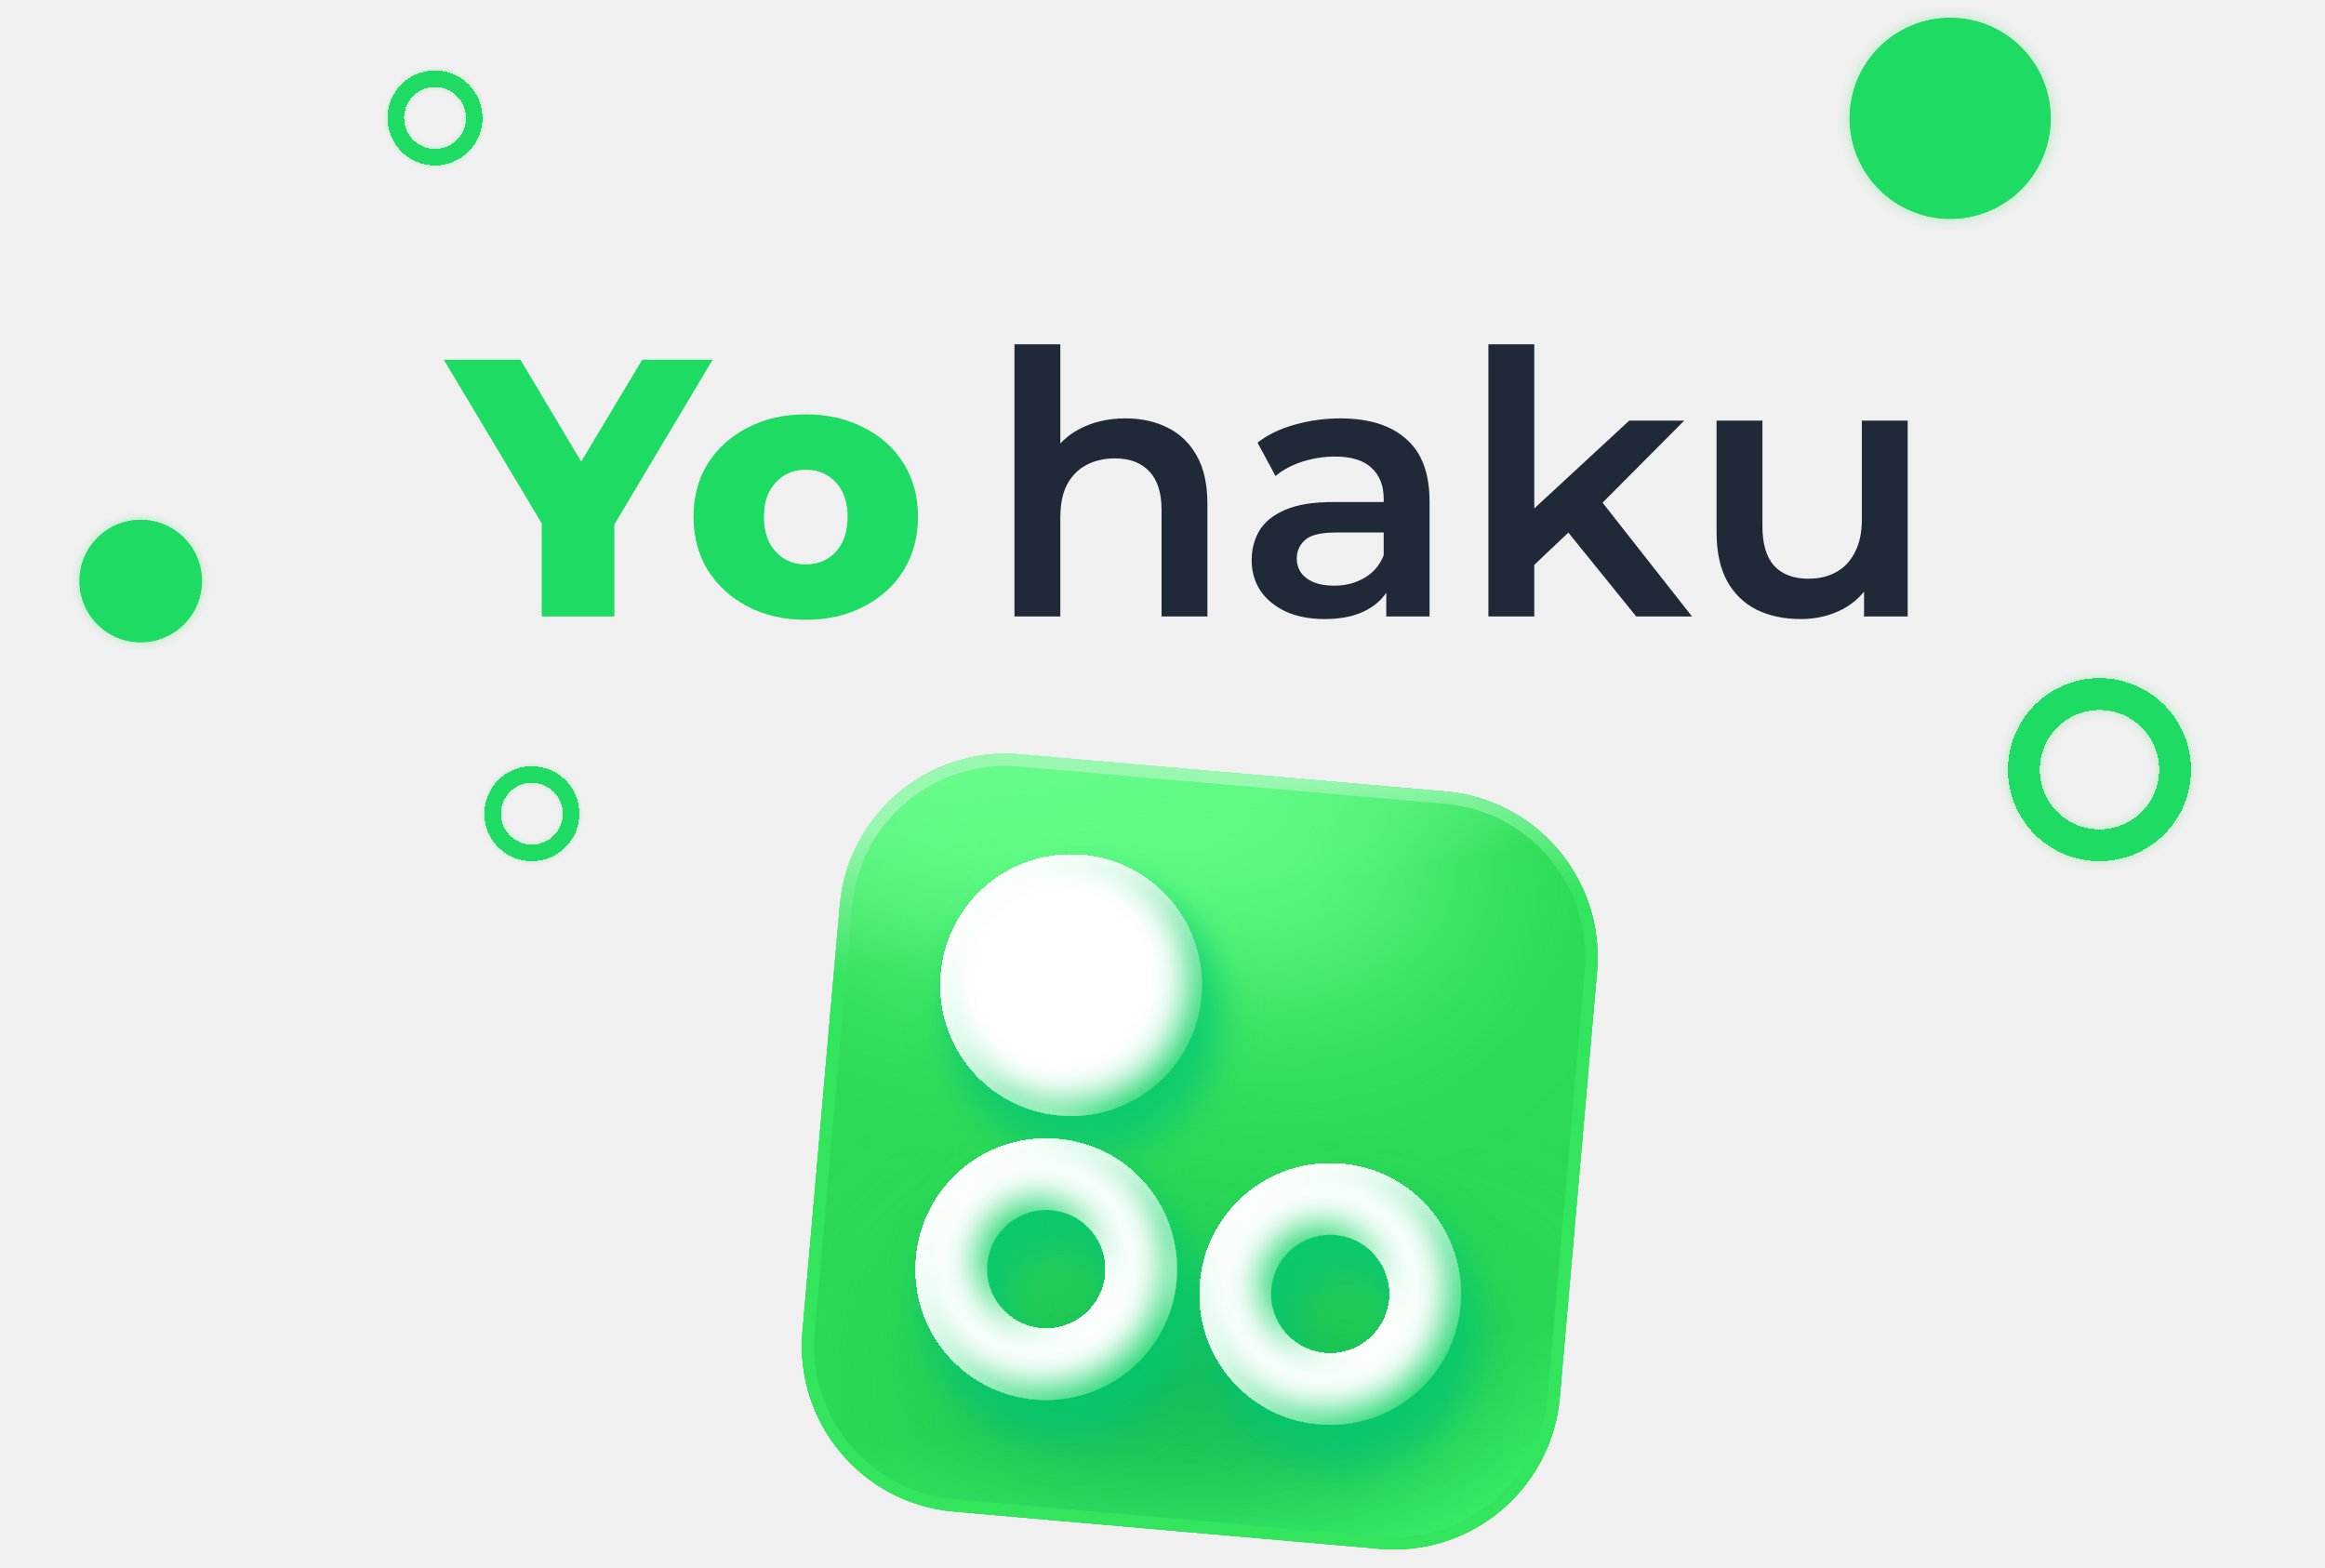
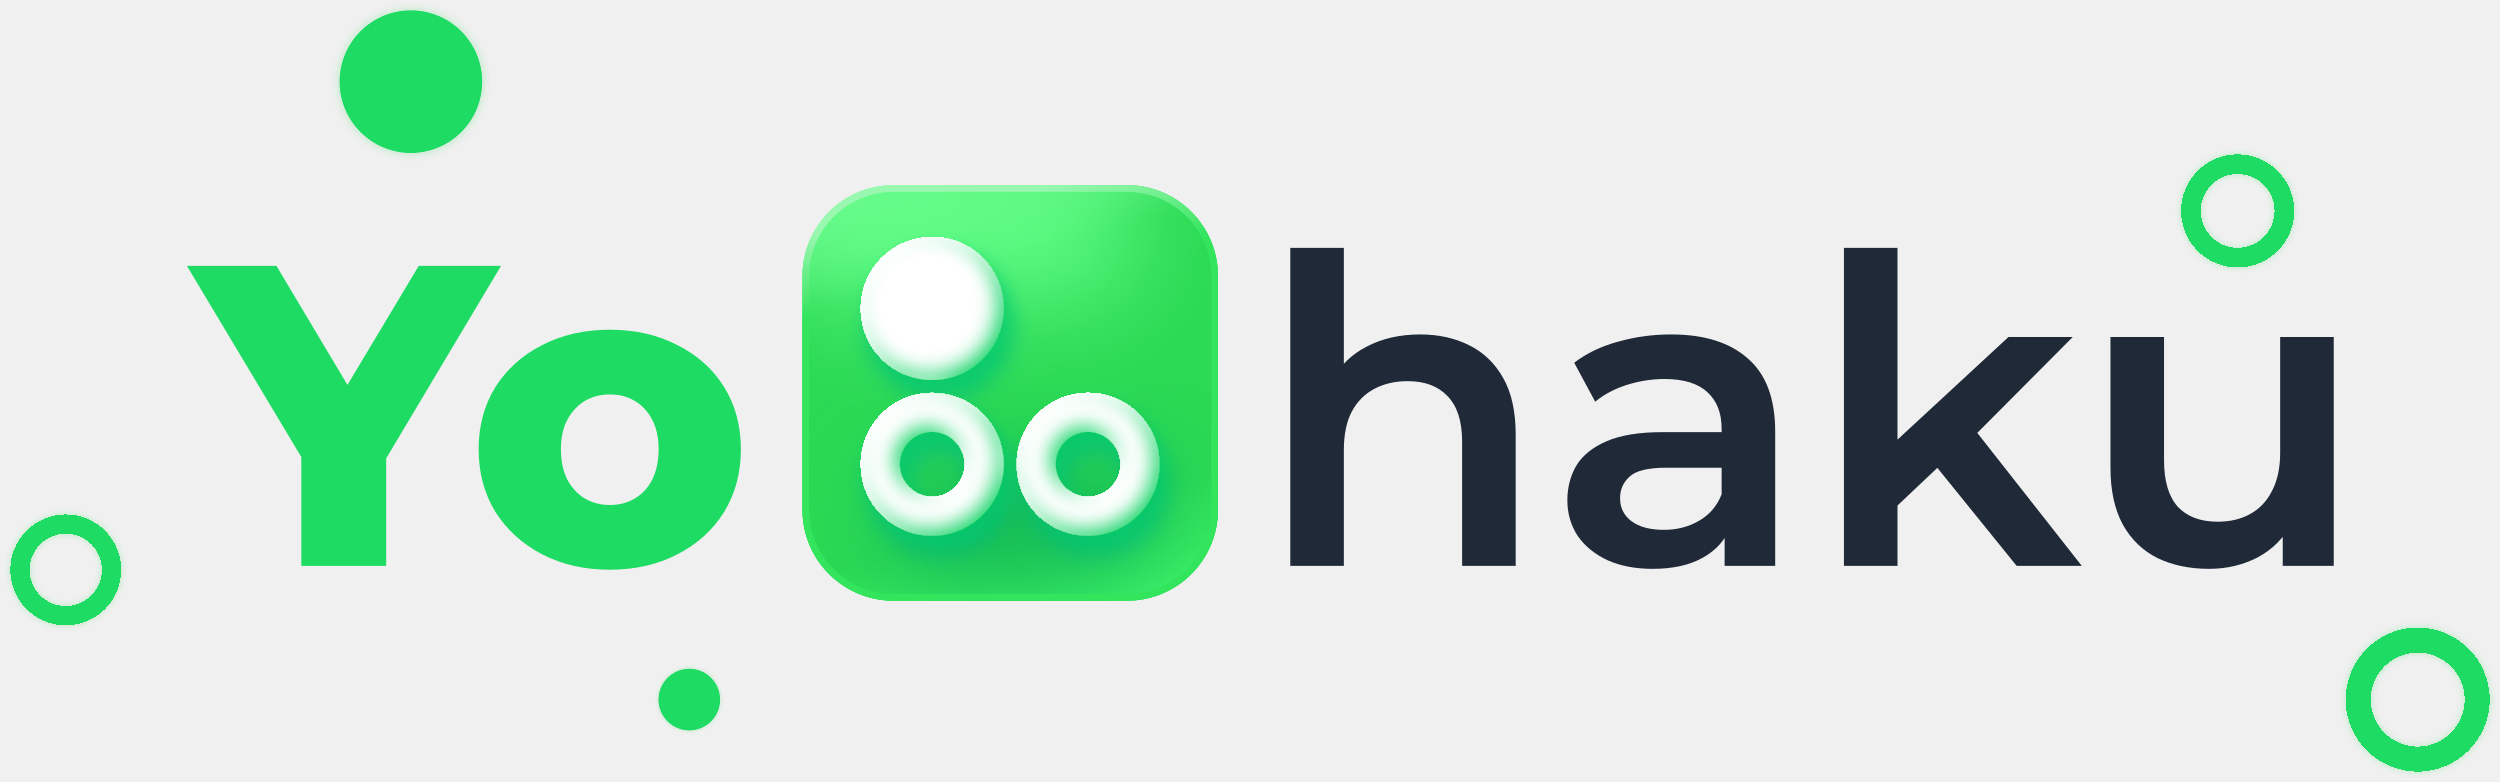
- <svg xmlns="http://www.w3.org/2000/svg" width="264" height="178" viewBox="0 0 264 178" fill="none">
-   <path d="M61.511 70V57.671L63.427 62.627L50.39 40.843H59.095L68.509 56.629H63.469L72.924 40.843H80.921L67.925 62.627L69.758 57.671V70H61.511ZM91.492 70.375C89.021 70.375 86.827 69.875 84.911 68.875C82.995 67.876 81.482 66.501 80.371 64.752C79.288 62.974 78.746 60.947 78.746 58.67C78.746 56.393 79.288 54.38 80.371 52.631C81.482 50.881 82.995 49.521 84.911 48.549C86.827 47.549 89.021 47.049 91.492 47.049C93.964 47.049 96.157 47.549 98.073 48.549C100.017 49.521 101.531 50.881 102.614 52.631C103.697 54.38 104.238 56.393 104.238 58.67C104.238 60.947 103.697 62.974 102.614 64.752C101.531 66.501 100.017 67.876 98.073 68.875C96.157 69.875 93.964 70.375 91.492 70.375ZM91.492 64.085C92.409 64.085 93.214 63.877 93.908 63.461C94.63 63.044 95.199 62.433 95.616 61.628C96.032 60.795 96.241 59.809 96.241 58.67C96.241 57.532 96.032 56.574 95.616 55.796C95.199 54.991 94.63 54.38 93.908 53.964C93.214 53.547 92.409 53.339 91.492 53.339C90.604 53.339 89.798 53.547 89.076 53.964C88.382 54.38 87.813 54.991 87.369 55.796C86.952 56.574 86.744 57.532 86.744 58.67C86.744 59.809 86.952 60.795 87.369 61.628C87.813 62.433 88.382 63.044 89.076 63.461C89.798 63.877 90.604 64.085 91.492 64.085Z" fill="#1EDB63" />
-   <path d="M127.813 47.507C129.59 47.507 131.173 47.855 132.561 48.549C133.977 49.243 135.088 50.312 135.893 51.756C136.699 53.172 137.101 55.005 137.101 57.254V70H131.895V57.921C131.895 55.949 131.423 54.477 130.479 53.505C129.562 52.534 128.271 52.048 126.605 52.048C125.383 52.048 124.3 52.297 123.356 52.797C122.412 53.297 121.676 54.047 121.148 55.047C120.648 56.019 120.399 57.254 120.399 58.754V70H115.192V39.094H120.399V53.755L119.274 51.923C120.051 50.506 121.176 49.423 122.648 48.674C124.147 47.896 125.869 47.507 127.813 47.507ZM157.41 70V65.501L157.118 64.543V56.671C157.118 55.144 156.66 53.964 155.744 53.131C154.828 52.27 153.439 51.839 151.579 51.839C150.329 51.839 149.093 52.034 147.872 52.422C146.677 52.811 145.664 53.353 144.831 54.047L142.79 50.257C143.984 49.34 145.4 48.66 147.038 48.215C148.705 47.743 150.426 47.507 152.203 47.507C155.425 47.507 157.91 48.285 159.659 49.84C161.436 51.367 162.325 53.742 162.325 56.963V70H157.41ZM150.412 70.292C148.746 70.292 147.288 70.014 146.039 69.459C144.789 68.875 143.817 68.084 143.123 67.084C142.457 66.057 142.123 64.904 142.123 63.627C142.123 62.377 142.415 61.253 142.998 60.253C143.609 59.254 144.595 58.462 145.955 57.879C147.316 57.296 149.121 57.004 151.37 57.004H157.827V60.462H151.745C149.968 60.462 148.774 60.753 148.163 61.336C147.552 61.892 147.247 62.586 147.247 63.419C147.247 64.363 147.622 65.113 148.371 65.668C149.121 66.224 150.162 66.501 151.495 66.501C152.773 66.501 153.911 66.21 154.911 65.626C155.938 65.043 156.674 64.183 157.118 63.044L157.993 66.168C157.493 67.473 156.591 68.487 155.286 69.209C154.008 69.931 152.384 70.292 150.412 70.292ZM173.256 65.043L173.381 58.504L185.002 47.757H191.25L181.378 57.671L178.629 59.962L173.256 65.043ZM169.007 70V39.094H174.214V70H169.007ZM185.793 70L177.671 59.962L180.961 55.796L192.124 70H185.793ZM204.494 70.292C202.606 70.292 200.94 69.945 199.496 69.25C198.052 68.528 196.927 67.445 196.122 66.001C195.317 64.53 194.914 62.683 194.914 60.462V47.757H200.121V59.753C200.121 61.753 200.565 63.252 201.454 64.252C202.37 65.224 203.661 65.71 205.327 65.71C206.549 65.71 207.604 65.46 208.493 64.96C209.409 64.46 210.118 63.71 210.617 62.711C211.145 61.711 211.409 60.475 211.409 59.004V47.757H216.615V70H211.659V64.002L212.533 65.835C211.784 67.279 210.687 68.389 209.243 69.167C207.799 69.917 206.216 70.292 204.494 70.292Z" fill="#1F2937" />
-   <g filter="url(#filter0_d_743_1204)">
-     <circle cx="221.438" cy="13.438" r="11.438" fill="#1EDB63" />
-   </g>
-   <g filter="url(#filter1_d_743_1204)">
-     <circle cx="49.392" cy="13.392" r="4.454" stroke="#1EDB63" stroke-width="1.875" shape-rendering="crispEdges" />
-   </g>
-   <g filter="url(#filter2_d_743_1204)">
-     <circle cx="15.975" cy="65.975" r="6.974" fill="#1EDB63" />
-   </g>
-   <g filter="url(#filter3_d_743_1204)">
-     <circle cx="238.392" cy="87.392" r="8.585" stroke="#1EDB63" stroke-width="3.615" shape-rendering="crispEdges" />
-   </g>
-   <g clip-path="url(#clip0_743_1204)">
-     <rect x="97" y="84" width="86.312" height="86.312" rx="18.881" transform="rotate(5 97 84)" fill="url(#paint0_linear_743_1204)" />
-     <rect x="97" y="84" width="86.312" height="86.312" rx="18.882" transform="rotate(5 97 84)" stroke="url(#paint1_linear_743_1204)" stroke-width="0.918" />
-     <g filter="url(#filter4_f_743_1204)">
-       <path d="M156.758 174.641L156.651 175.861L108.287 171.629L108.394 170.41L156.758 174.641ZM175.887 158.59L180.119 110.226C180.968 100.511 173.782 91.947 164.067 91.097L115.703 86.865C106.064 86.022 97.558 93.09 96.595 102.689L96.574 102.917L92.343 151.281C91.493 160.995 98.679 169.56 108.394 170.41L108.287 171.629L108.044 171.607C97.86 170.586 90.34 161.624 91.103 151.417L91.123 151.174L95.354 102.81C96.256 92.503 105.279 84.857 115.566 85.626L115.81 85.646L164.174 89.877L164.417 89.9C174.682 90.929 182.24 100.025 181.338 110.332L177.107 158.697L177.084 158.94C176.063 169.124 167.101 176.643 156.895 175.881L156.651 175.861L156.758 174.641C166.473 175.491 175.037 168.305 175.887 158.59Z" fill="url(#paint2_linear_743_1204)" />
+ <svg xmlns="http://www.w3.org/2000/svg" width="243" height="76" viewBox="0 0 243 76" fill="none">
+   <g clip-path="url(#clip0_855_1391)">
+     <rect x="78" y="18" width="40.386" height="40.386" rx="8.835" fill="url(#paint0_linear_855_1391)" />
+     <rect x="78" y="18" width="40.386" height="40.386" rx="8.835" stroke="url(#paint1_linear_855_1391)" stroke-width="0.43" />
+     <g filter="url(#filter0_f_855_1391)">
+       <path d="M109.552 57.814V58.386H86.835V57.814H109.552ZM117.814 49.551V26.835C117.814 22.272 114.115 18.573 109.552 18.573H86.835C82.308 18.573 78.631 22.214 78.574 26.728L78.573 26.835V49.551C78.573 54.114 82.272 57.814 86.835 57.814V58.386L86.721 58.386C81.932 58.325 78.061 54.455 78.001 49.666L78 49.551V26.835C78 21.994 81.894 18.062 86.721 18.001L86.835 18H109.552L109.666 18.001C114.493 18.062 118.386 21.994 118.386 26.835V49.551L118.386 49.666C118.325 54.455 114.455 58.325 109.666 58.386L109.552 58.386V57.814C114.115 57.814 117.814 54.114 117.814 49.551Z" fill="url(#paint2_linear_855_1391)" />
    </g>
-     <g filter="url(#filter5_f_743_1204)">
-       <rect x="93.689" y="76.981" width="71.787" height="30.167" rx="8.938" transform="rotate(5 93.6885 76.981)" fill="#63FF88" style="mix-blend-mode:screen" />
+     <g filter="url(#filter1_f_855_1391)">
+       <rect x="76.17" y="14.863" width="33.59" height="14.116" rx="4.182" fill="#63FF88" style="mix-blend-mode:screen" />
    </g>
-     <g filter="url(#filter6_f_743_1204)">
-       <path d="M112.392 148.436L170.827 153.548L156.971 168.692L110.907 165.41L112.392 148.436Z" fill="#08AC54" />
+     <g filter="url(#filter2_f_855_1391)">
+       <path d="M87.803 47.408H115.25L109.409 55.032L87.803 55.38V47.408Z" fill="#08AC54" />
    </g>
-     <g filter="url(#filter7_ddii_743_1204)">
-       <path fill-rule="evenodd" clip-rule="evenodd" d="M120.108 129.343C128.27 130.057 134.307 137.252 133.593 145.414C132.879 153.576 125.684 159.614 117.522 158.9C109.36 158.186 103.322 150.99 104.036 142.828C104.751 134.666 111.946 128.629 120.108 129.343ZM119.403 137.404C115.693 137.079 112.422 139.824 112.097 143.534C111.773 147.244 114.517 150.514 118.227 150.839C121.937 151.163 125.208 148.419 125.532 144.709C125.857 140.999 123.113 137.728 119.403 137.404Z" fill="white" />
-       <path fill-rule="evenodd" clip-rule="evenodd" d="M152.352 132.164C160.514 132.878 166.551 140.073 165.837 148.235C165.123 156.397 157.928 162.435 149.766 161.721C141.604 161.007 135.566 153.811 136.28 145.649C136.994 137.487 144.19 131.45 152.352 132.164ZM151.647 140.225C147.937 139.9 144.666 142.645 144.341 146.355C144.017 150.064 146.761 153.335 150.471 153.66C154.181 153.984 157.452 151.24 157.776 147.53C158.101 143.82 155.357 140.549 151.647 140.225Z" fill="white" />
-       <path d="M122.929 97.099C131.091 97.813 137.128 105.008 136.414 113.17C135.7 121.332 128.505 127.37 120.343 126.656C112.181 125.942 106.143 118.746 106.857 110.584C107.572 102.422 114.767 96.385 122.929 97.099Z" fill="white" />
+     <g filter="url(#filter3_ddii_855_1391)">
+       <path fill-rule="evenodd" clip-rule="evenodd" d="M90.62 38.193C94.454 38.193 97.562 41.301 97.562 45.135C97.562 48.968 94.454 52.076 90.62 52.076C86.787 52.076 83.679 48.968 83.679 45.135C83.679 41.301 86.787 38.193 90.62 38.193ZM90.62 41.98C88.878 41.98 87.465 43.392 87.465 45.135C87.465 46.877 88.878 48.29 90.62 48.29C92.363 48.29 93.775 46.877 93.775 45.135C93.775 43.392 92.363 41.98 90.62 41.98Z" fill="white" />
+       <path fill-rule="evenodd" clip-rule="evenodd" d="M105.765 38.193C109.599 38.193 112.706 41.301 112.706 45.135C112.706 48.968 109.599 52.076 105.765 52.076C101.931 52.076 98.824 48.968 98.824 45.135C98.824 41.301 101.931 38.193 105.765 38.193ZM105.765 41.98C104.023 41.98 102.61 43.392 102.61 45.135C102.61 46.877 104.023 48.29 105.765 48.29C107.508 48.29 108.92 46.877 108.92 45.135C108.92 43.392 107.508 41.98 105.765 41.98Z" fill="white" />
+       <path d="M90.62 23.048C94.454 23.048 97.562 26.156 97.562 29.99C97.562 33.823 94.454 36.931 90.62 36.931C86.787 36.931 83.679 33.823 83.679 29.99C83.679 26.156 86.787 23.048 90.62 23.048Z" fill="white" />
    </g>
  </g>
-   <rect x="97.632" y="84.753" width="84.922" height="84.922" rx="18.186" transform="rotate(5 97.6318 84.7529)" stroke="url(#paint3_linear_743_1204)" stroke-width="1.39" />
-   <g filter="url(#filter8_d_743_1204)">
-     <circle cx="60.392" cy="92.392" r="4.454" stroke="#1EDB63" stroke-width="1.875" shape-rendering="crispEdges" />
+   <rect x="78.325" y="18.325" width="39.736" height="39.736" rx="8.509" stroke="url(#paint3_linear_855_1391)" stroke-width="0.65" />
+   <path d="M29.288 55V42.671L31.204 47.627L18.167 25.843H26.872L36.286 41.629H31.246L40.701 25.843H48.699L35.703 47.627L37.535 42.671V55H29.288ZM59.27 55.375C56.798 55.375 54.604 54.875 52.688 53.875C50.772 52.876 49.259 51.501 48.148 49.752C47.065 47.974 46.524 45.947 46.524 43.67C46.524 41.393 47.065 39.38 48.148 37.631C49.259 35.881 50.772 34.521 52.688 33.549C54.604 32.549 56.798 32.049 59.27 32.049C61.741 32.049 63.935 32.549 65.851 33.549C67.794 34.521 69.308 35.881 70.391 37.631C71.474 39.38 72.015 41.393 72.015 43.67C72.015 45.947 71.474 47.974 70.391 49.752C69.308 51.501 67.794 52.876 65.851 53.875C63.935 54.875 61.741 55.375 59.27 55.375ZM59.27 49.085C60.186 49.085 60.991 48.877 61.685 48.461C62.407 48.044 62.977 47.433 63.393 46.628C63.81 45.795 64.018 44.809 64.018 43.67C64.018 42.532 63.81 41.574 63.393 40.796C62.977 39.991 62.407 39.38 61.685 38.964C60.991 38.547 60.186 38.339 59.27 38.339C58.381 38.339 57.576 38.547 56.854 38.964C56.16 39.38 55.59 39.991 55.146 40.796C54.729 41.574 54.521 42.532 54.521 43.67C54.521 44.809 54.729 45.795 55.146 46.628C55.59 47.433 56.16 48.044 56.854 48.461C57.576 48.877 58.381 49.085 59.27 49.085Z" fill="#1EDB63" />
+   <path d="M138.036 32.507C139.814 32.507 141.396 32.855 142.785 33.549C144.201 34.243 145.312 35.312 146.117 36.756C146.922 38.172 147.325 40.005 147.325 42.254V55H142.118V42.921C142.118 40.949 141.646 39.477 140.702 38.505C139.786 37.534 138.495 37.048 136.828 37.048C135.607 37.048 134.524 37.297 133.58 37.797C132.635 38.297 131.9 39.047 131.372 40.047C130.872 41.019 130.622 42.254 130.622 43.754V55H125.416V24.094H130.622V38.755L129.498 36.923C130.275 35.506 131.4 34.423 132.871 33.674C134.371 32.896 136.093 32.507 138.036 32.507ZM167.634 55V50.502L167.342 49.544V41.671C167.342 40.144 166.884 38.964 165.968 38.131C165.051 37.27 163.663 36.839 161.802 36.839C160.553 36.839 159.317 37.034 158.095 37.422C156.901 37.811 155.888 38.353 155.054 39.047L153.014 35.257C154.208 34.34 155.624 33.66 157.262 33.215C158.928 32.743 160.65 32.507 162.427 32.507C165.648 32.507 168.134 33.285 169.883 34.84C171.66 36.367 172.549 38.742 172.549 41.963V55H167.634ZM160.636 55.292C158.97 55.292 157.512 55.014 156.262 54.459C155.013 53.875 154.041 53.084 153.347 52.084C152.68 51.057 152.347 49.904 152.347 48.627C152.347 47.377 152.639 46.253 153.222 45.253C153.833 44.254 154.818 43.462 156.179 42.879C157.54 42.296 159.345 42.004 161.594 42.004H168.05V45.462H161.969C160.192 45.462 158.998 45.753 158.387 46.336C157.776 46.892 157.47 47.586 157.47 48.419C157.47 49.363 157.845 50.113 158.595 50.668C159.345 51.224 160.386 51.501 161.719 51.501C162.996 51.501 164.135 51.21 165.134 50.626C166.162 50.043 166.898 49.182 167.342 48.044L168.217 51.168C167.717 52.473 166.814 53.487 165.509 54.209C164.232 54.931 162.608 55.292 160.636 55.292ZM183.479 50.043L183.604 43.504L195.225 32.757H201.473L191.602 42.671L188.853 44.962L183.479 50.043ZM179.231 55V24.094H184.437V55H179.231ZM196.017 55L187.895 44.962L191.185 40.796L202.348 55H196.017ZM214.718 55.292C212.83 55.292 211.164 54.944 209.72 54.25C208.276 53.528 207.151 52.445 206.346 51.001C205.541 49.53 205.138 47.683 205.138 45.462V32.757H210.344V44.753C210.344 46.753 210.789 48.252 211.677 49.252C212.594 50.224 213.885 50.71 215.551 50.71C216.773 50.71 217.828 50.46 218.717 49.96C219.633 49.46 220.341 48.71 220.841 47.711C221.369 46.711 221.632 45.475 221.632 44.004V32.757H226.839V55H221.882V49.002L222.757 50.835C222.007 52.279 220.91 53.389 219.466 54.167C218.023 54.917 216.44 55.292 214.718 55.292Z" fill="#1F2937" />
+   <g filter="url(#filter4_d_855_1391)">
+     <circle cx="217.5" cy="20.5" r="4.543" stroke="#1EDB63" stroke-width="1.913" shape-rendering="crispEdges" />
+   </g>
+   <g filter="url(#filter5_d_855_1391)">
+     <circle cx="67" cy="68" r="3" fill="#1EDB63" />
+   </g>
+   <g filter="url(#filter6_d_855_1391)">
+     <circle cx="6.392" cy="55.392" r="4.454" stroke="#1EDB63" stroke-width="1.875" shape-rendering="crispEdges" />
+   </g>
+   <g filter="url(#filter7_d_855_1391)">
+     <circle cx="235" cy="68" r="5.783" stroke="#1EDB63" stroke-width="2.435" shape-rendering="crispEdges" />
+   </g>
+   <g filter="url(#filter8_d_855_1391)">
+     <circle cx="39.938" cy="7.938" r="6.938" fill="#1EDB63" />
  </g>
  <defs>
-     <filter id="filter0_d_743_1204" x="208.605" y="0.605" width="25.666" height="25.666" filterUnits="userSpaceOnUse" color-interpolation-filters="sRGB">
+     <filter id="filter0_f_855_1391" x="77.837" y="17.837" width="40.712" height="40.712" filterUnits="userSpaceOnUse" color-interpolation-filters="sRGB">
+       <feFlood flood-opacity="0" result="BackgroundImageFix" />
+       <feBlend mode="normal" in="SourceGraphic" in2="BackgroundImageFix" result="shape" />
+       <feGaussianBlur stdDeviation="0.081" result="effect1_foregroundBlur_855_1391" />
+     </filter>
+     <filter id="filter1_f_855_1391" x="65.583" y="4.277" width="54.763" height="35.289" filterUnits="userSpaceOnUse" color-interpolation-filters="sRGB">
+       <feFlood flood-opacity="0" result="BackgroundImageFix" />
+       <feBlend mode="normal" in="SourceGraphic" in2="BackgroundImageFix" result="shape" />
+       <feGaussianBlur stdDeviation="5.293" result="effect1_foregroundBlur_855_1391" />
+     </filter>
+     <filter id="filter2_f_855_1391" x="77.83" y="37.435" width="47.392" height="27.918" filterUnits="userSpaceOnUse" color-interpolation-filters="sRGB">
+       <feFlood flood-opacity="0" result="BackgroundImageFix" />
+       <feBlend mode="normal" in="SourceGraphic" in2="BackgroundImageFix" result="shape" />
+       <feGaussianBlur stdDeviation="4.986" result="effect1_foregroundBlur_855_1391" />
+     </filter>
+     <filter id="filter3_ddii_855_1391" x="82.103" y="22.584" width="33.61" height="33.645" filterUnits="userSpaceOnUse" color-interpolation-filters="sRGB">
+       <feFlood flood-opacity="0" result="BackgroundImageFix" />
+       <feColorMatrix in="SourceAlpha" type="matrix" values="0 0 0 0 0 0 0 0 0 0 0 0 0 0 0 0 0 0 127 0" result="hardAlpha" />
+       <feOffset dx="0.716" dy="1.862" />
+       <feGaussianBlur stdDeviation="1.146" />
+       <feComposite in2="hardAlpha" operator="out" />
+       <feColorMatrix type="matrix" values="0 0 0 0 0 0 0 0 0 0.702 0 0 0 0 0.527 0 0 0 0.6 0" />
+       <feBlend mode="normal" in2="BackgroundImageFix" result="effect1_dropShadow_855_1391" />
+       <feColorMatrix in="SourceAlpha" type="matrix" values="0 0 0 0 0 0 0 0 0 0 0 0 0 0 0 0 0 0 127 0" result="hardAlpha" />
+       <feOffset dx="0.784" dy="1.176" />
+       <feGaussianBlur stdDeviation="0.778" />
+       <feComposite in2="hardAlpha" operator="out" />
+       <feColorMatrix type="matrix" values="0 0 0 0 0 0 0 0 0 0.838 0 0 0 0 0.391 0 0 0 0.4 0" />
+       <feBlend mode="plus-darker" in2="effect1_dropShadow_855_1391" result="effect2_dropShadow_855_1391" />
+       <feBlend mode="normal" in="SourceGraphic" in2="effect2_dropShadow_855_1391" result="shape" />
+       <feColorMatrix in="SourceAlpha" type="matrix" values="0 0 0 0 0 0 0 0 0 0 0 0 0 0 0 0 0 0 127 0" result="hardAlpha" />
+       <feOffset dx="-0.476" dy="-0.464" />
+       <feGaussianBlur stdDeviation="1.028" />
+       <feComposite in2="hardAlpha" operator="arithmetic" k2="-1" k3="1" />
+       <feColorMatrix type="matrix" values="0 0 0 0 0 0 0 0 0 0.817 0 0 0 0 0.354 0 0 0 1 0" />
+       <feBlend mode="normal" in2="shape" result="effect3_innerShadow_855_1391" />
+       <feColorMatrix in="SourceAlpha" type="matrix" values="0 0 0 0 0 0 0 0 0 0 0 0 0 0 0 0 0 0 127 0" result="hardAlpha" />
+       <feOffset dx="0.859" dy="0.859" />
+       <feGaussianBlur stdDeviation="0.716" />
+       <feComposite in2="hardAlpha" operator="arithmetic" k2="-1" k3="1" />
+       <feColorMatrix type="matrix" values="0 0 0 0 1 0 0 0 0 1 0 0 0 0 1 0 0 0 1 0" />
+       <feBlend mode="normal" in2="effect3_innerShadow_855_1391" result="effect4_innerShadow_855_1391" />
+     </filter>
+     <filter id="filter4_d_855_1391" x="211.402" y="14.402" width="12.196" height="12.196" filterUnits="userSpaceOnUse" color-interpolation-filters="sRGB">
      <feFlood flood-opacity="0" result="BackgroundImageFix" />
      <feColorMatrix in="SourceAlpha" type="matrix" values="0 0 0 0 0 0 0 0 0 0 0 0 0 0 0 0 0 0 127 0" result="hardAlpha" />
      <feOffset />
-       <feGaussianBlur stdDeviation="0.697" />
+       <feGaussianBlur stdDeviation="0.299" />
      <feComposite in2="hardAlpha" operator="out" />
      <feColorMatrix type="matrix" values="0 0 0 0 0.169 0 0 0 0 0.851 0 0 0 0 0.329 0 0 0 0.3 0" />
-       <feBlend mode="normal" in2="BackgroundImageFix" result="effect1_dropShadow_743_1204" />
-       <feBlend mode="normal" in="SourceGraphic" in2="effect1_dropShadow_743_1204" result="shape" />
+       <feBlend mode="normal" in2="BackgroundImageFix" result="effect1_dropShadow_855_1391" />
+       <feBlend mode="normal" in="SourceGraphic" in2="effect1_dropShadow_855_1391" result="shape" />
    </filter>
-     <filter id="filter1_d_743_1204" x="43.414" y="7.414" width="11.956" height="11.956" filterUnits="userSpaceOnUse" color-interpolation-filters="sRGB">
+     <filter id="filter5_d_855_1391" x="63.634" y="64.634" width="6.732" height="6.732" filterUnits="userSpaceOnUse" color-interpolation-filters="sRGB">
+       <feFlood flood-opacity="0" result="BackgroundImageFix" />
+       <feColorMatrix in="SourceAlpha" type="matrix" values="0 0 0 0 0 0 0 0 0 0 0 0 0 0 0 0 0 0 127 0" result="hardAlpha" />
+       <feOffset />
+       <feGaussianBlur stdDeviation="0.183" />
+       <feComposite in2="hardAlpha" operator="out" />
+       <feColorMatrix type="matrix" values="0 0 0 0 0.169 0 0 0 0 0.851 0 0 0 0 0.329 0 0 0 0.3 0" />
+       <feBlend mode="normal" in2="BackgroundImageFix" result="effect1_dropShadow_855_1391" />
+       <feBlend mode="normal" in="SourceGraphic" in2="effect1_dropShadow_855_1391" result="shape" />
+     </filter>
+     <filter id="filter6_d_855_1391" x="0.414" y="49.414" width="11.956" height="11.956" filterUnits="userSpaceOnUse" color-interpolation-filters="sRGB">
      <feFlood flood-opacity="0" result="BackgroundImageFix" />
      <feColorMatrix in="SourceAlpha" type="matrix" values="0 0 0 0 0 0 0 0 0 0 0 0 0 0 0 0 0 0 127 0" result="hardAlpha" />
      <feOffset />
      <feGaussianBlur stdDeviation="0.293" />
      <feComposite in2="hardAlpha" operator="out" />
      <feColorMatrix type="matrix" values="0 0 0 0 0.169 0 0 0 0 0.851 0 0 0 0 0.329 0 0 0 0.3 0" />
-       <feBlend mode="normal" in2="BackgroundImageFix" result="effect1_dropShadow_743_1204" />
-       <feBlend mode="normal" in="SourceGraphic" in2="effect1_dropShadow_743_1204" result="shape" />
+       <feBlend mode="normal" in2="BackgroundImageFix" result="effect1_dropShadow_855_1391" />
+       <feBlend mode="normal" in="SourceGraphic" in2="effect1_dropShadow_855_1391" result="shape" />
    </filter>
-     <filter id="filter2_d_743_1204" x="8.149" y="58.15" width="15.65" height="15.65" filterUnits="userSpaceOnUse" color-interpolation-filters="sRGB">
+     <filter id="filter7_d_855_1391" x="227.239" y="60.239" width="15.522" height="15.522" filterUnits="userSpaceOnUse" color-interpolation-filters="sRGB">
      <feFlood flood-opacity="0" result="BackgroundImageFix" />
      <feColorMatrix in="SourceAlpha" type="matrix" values="0 0 0 0 0 0 0 0 0 0 0 0 0 0 0 0 0 0 127 0" result="hardAlpha" />
      <feOffset />
-       <feGaussianBlur stdDeviation="0.425" />
+       <feGaussianBlur stdDeviation="0.38" />
      <feComposite in2="hardAlpha" operator="out" />
      <feColorMatrix type="matrix" values="0 0 0 0 0.169 0 0 0 0 0.851 0 0 0 0 0.329 0 0 0 0.3 0" />
-       <feBlend mode="normal" in2="BackgroundImageFix" result="effect1_dropShadow_743_1204" />
-       <feBlend mode="normal" in="SourceGraphic" in2="effect1_dropShadow_743_1204" result="shape" />
+       <feBlend mode="normal" in2="BackgroundImageFix" result="effect1_dropShadow_855_1391" />
+       <feBlend mode="normal" in="SourceGraphic" in2="effect1_dropShadow_855_1391" result="shape" />
    </filter>
-     <filter id="filter3_d_743_1204" x="226.87" y="75.87" width="23.043" height="23.043" filterUnits="userSpaceOnUse" color-interpolation-filters="sRGB">
+     <filter id="filter8_d_855_1391" x="32.154" y="0.154" width="15.568" height="15.568" filterUnits="userSpaceOnUse" color-interpolation-filters="sRGB">
      <feFlood flood-opacity="0" result="BackgroundImageFix" />
      <feColorMatrix in="SourceAlpha" type="matrix" values="0 0 0 0 0 0 0 0 0 0 0 0 0 0 0 0 0 0 127 0" result="hardAlpha" />
      <feOffset />
-       <feGaussianBlur stdDeviation="0.565" />
+       <feGaussianBlur stdDeviation="0.423" />
      <feComposite in2="hardAlpha" operator="out" />
      <feColorMatrix type="matrix" values="0 0 0 0 0.169 0 0 0 0 0.851 0 0 0 0 0.329 0 0 0 0.3 0" />
-       <feBlend mode="normal" in2="BackgroundImageFix" result="effect1_dropShadow_743_1204" />
-       <feBlend mode="normal" in="SourceGraphic" in2="effect1_dropShadow_743_1204" result="shape" />
+       <feBlend mode="normal" in2="BackgroundImageFix" result="effect1_dropShadow_855_1391" />
+       <feBlend mode="normal" in="SourceGraphic" in2="effect1_dropShadow_855_1391" result="shape" />
    </filter>
-     <filter id="filter4_f_743_1204" x="90.702" y="85.225" width="91.056" height="91.056" filterUnits="userSpaceOnUse" color-interpolation-filters="sRGB">
-       <feFlood flood-opacity="0" result="BackgroundImageFix" />
-       <feBlend mode="normal" in="SourceGraphic" in2="BackgroundImageFix" result="shape" />
-       <feGaussianBlur stdDeviation="0.174" result="effect1_foregroundBlur_743_1204" />
-     </filter>
-     <filter id="filter5_f_743_1204" x="69.178" y="55.1" width="117.905" height="80.071" filterUnits="userSpaceOnUse" color-interpolation-filters="sRGB">
-       <feFlood flood-opacity="0" result="BackgroundImageFix" />
-       <feBlend mode="normal" in="SourceGraphic" in2="BackgroundImageFix" result="shape" />
-       <feGaussianBlur stdDeviation="11.313" result="effect1_foregroundBlur_743_1204" />
-     </filter>
-     <filter id="filter6_f_743_1204" x="89.594" y="127.123" width="102.546" height="62.882" filterUnits="userSpaceOnUse" color-interpolation-filters="sRGB">
-       <feFlood flood-opacity="0" result="BackgroundImageFix" />
-       <feBlend mode="normal" in="SourceGraphic" in2="BackgroundImageFix" result="shape" />
-       <feGaussianBlur stdDeviation="10.656" result="effect1_foregroundBlur_743_1204" />
-     </filter>
-     <filter id="filter7_ddii_743_1204" x="100.613" y="96.05" width="71.709" height="74.604" filterUnits="userSpaceOnUse" color-interpolation-filters="sRGB">
-       <feFlood flood-opacity="0" result="BackgroundImageFix" />
-       <feColorMatrix in="SourceAlpha" type="matrix" values="0 0 0 0 0 0 0 0 0 0 0 0 0 0 0 0 0 0 127 0" result="hardAlpha" />
-       <feOffset dx="1.53" dy="3.979" />
-       <feGaussianBlur stdDeviation="2.449" />
-       <feComposite in2="hardAlpha" operator="out" />
-       <feColorMatrix type="matrix" values="0 0 0 0 0 0 0 0 0 0.702 0 0 0 0 0.527 0 0 0 0.6 0" />
-       <feBlend mode="normal" in2="BackgroundImageFix" result="effect1_dropShadow_743_1204" />
-       <feColorMatrix in="SourceAlpha" type="matrix" values="0 0 0 0 0 0 0 0 0 0 0 0 0 0 0 0 0 0 127 0" result="hardAlpha" />
-       <feOffset dx="1.676" dy="2.514" />
-       <feGaussianBlur stdDeviation="1.662" />
-       <feComposite in2="hardAlpha" operator="out" />
-       <feColorMatrix type="matrix" values="0 0 0 0 0 0 0 0 0 0.838 0 0 0 0 0.391 0 0 0 0.4 0" />
-       <feBlend mode="plus-darker" in2="effect1_dropShadow_743_1204" result="effect2_dropShadow_743_1204" />
-       <feBlend mode="normal" in="SourceGraphic" in2="effect2_dropShadow_743_1204" result="shape" />
-       <feColorMatrix in="SourceAlpha" type="matrix" values="0 0 0 0 0 0 0 0 0 0 0 0 0 0 0 0 0 0 127 0" result="hardAlpha" />
-       <feOffset dx="-1.017" dy="-0.992" />
-       <feGaussianBlur stdDeviation="2.198" />
-       <feComposite in2="hardAlpha" operator="arithmetic" k2="-1" k3="1" />
-       <feColorMatrix type="matrix" values="0 0 0 0 0 0 0 0 0 0.817 0 0 0 0 0.354 0 0 0 1 0" />
-       <feBlend mode="normal" in2="shape" result="effect3_innerShadow_743_1204" />
-       <feColorMatrix in="SourceAlpha" type="matrix" values="0 0 0 0 0 0 0 0 0 0 0 0 0 0 0 0 0 0 127 0" result="hardAlpha" />
-       <feOffset dx="1.836" dy="1.836" />
-       <feGaussianBlur stdDeviation="1.53" />
-       <feComposite in2="hardAlpha" operator="arithmetic" k2="-1" k3="1" />
-       <feColorMatrix type="matrix" values="0 0 0 0 1 0 0 0 0 1 0 0 0 0 1 0 0 0 1 0" />
-       <feBlend mode="normal" in2="effect3_innerShadow_743_1204" result="effect4_innerShadow_743_1204" />
-     </filter>
-     <filter id="filter8_d_743_1204" x="54.414" y="86.414" width="11.956" height="11.956" filterUnits="userSpaceOnUse" color-interpolation-filters="sRGB">
-       <feFlood flood-opacity="0" result="BackgroundImageFix" />
-       <feColorMatrix in="SourceAlpha" type="matrix" values="0 0 0 0 0 0 0 0 0 0 0 0 0 0 0 0 0 0 127 0" result="hardAlpha" />
-       <feOffset />
-       <feGaussianBlur stdDeviation="0.293" />
-       <feComposite in2="hardAlpha" operator="out" />
-       <feColorMatrix type="matrix" values="0 0 0 0 0.169 0 0 0 0 0.851 0 0 0 0 0.329 0 0 0 0.3 0" />
-       <feBlend mode="normal" in2="BackgroundImageFix" result="effect1_dropShadow_743_1204" />
-       <feBlend mode="normal" in="SourceGraphic" in2="effect1_dropShadow_743_1204" result="shape" />
-     </filter>
-     <linearGradient id="paint0_linear_743_1204" x1="146.899" y1="69.165" x2="176.579" y2="179.341" gradientUnits="userSpaceOnUse">
+     <linearGradient id="paint0_linear_855_1391" x1="101.348" y1="11.059" x2="115.236" y2="62.611" gradientUnits="userSpaceOnUse">
      <stop stop-color="#8BFAA5" />
      <stop offset="0.236" stop-color="#2BD954" />
      <stop offset="0.704" stop-color="#2BD954" />
      <stop offset="0.92" stop-color="#40F76B" />
    </linearGradient>
-     <linearGradient id="paint1_linear_743_1204" x1="126.689" y1="84" x2="151.634" y2="170.312" gradientUnits="userSpaceOnUse">
+     <linearGradient id="paint1_linear_855_1391" x1="91.892" y1="18" x2="103.564" y2="58.386" gradientUnits="userSpaceOnUse">
      <stop stop-color="#B5FFC7" />
      <stop offset="0.261" stop-color="#33E45D" />
    </linearGradient>
-     <linearGradient id="paint2_linear_743_1204" x1="121.299" y1="86.042" x2="143.903" y2="174.745" gradientUnits="userSpaceOnUse">
+     <linearGradient id="paint2_linear_855_1391" x1="89.41" y1="17.961" x2="103.564" y2="58.386" gradientUnits="userSpaceOnUse">
      <stop stop-color="white" />
      <stop offset="0.215" stop-color="#33E45D" />
    </linearGradient>
-     <linearGradient id="paint3_linear_743_1204" x1="134.415" y1="87.044" x2="151.634" y2="170.312" gradientUnits="userSpaceOnUse">
+     <linearGradient id="paint3_linear_855_1391" x1="95.507" y1="19.424" x2="103.564" y2="58.386" gradientUnits="userSpaceOnUse">
      <stop stop-color="#99F7B0" />
      <stop offset="0.194" stop-color="#33E45D" />
    </linearGradient>
-     <clipPath id="clip0_743_1204">
-       <rect x="97" y="84" width="86.312" height="86.312" rx="18.881" transform="rotate(5 97 84)" fill="white" />
+     <clipPath id="clip0_855_1391">
+       <rect x="78" y="18" width="40.386" height="40.386" rx="8.835" fill="white" />
    </clipPath>
  </defs>
</svg>
